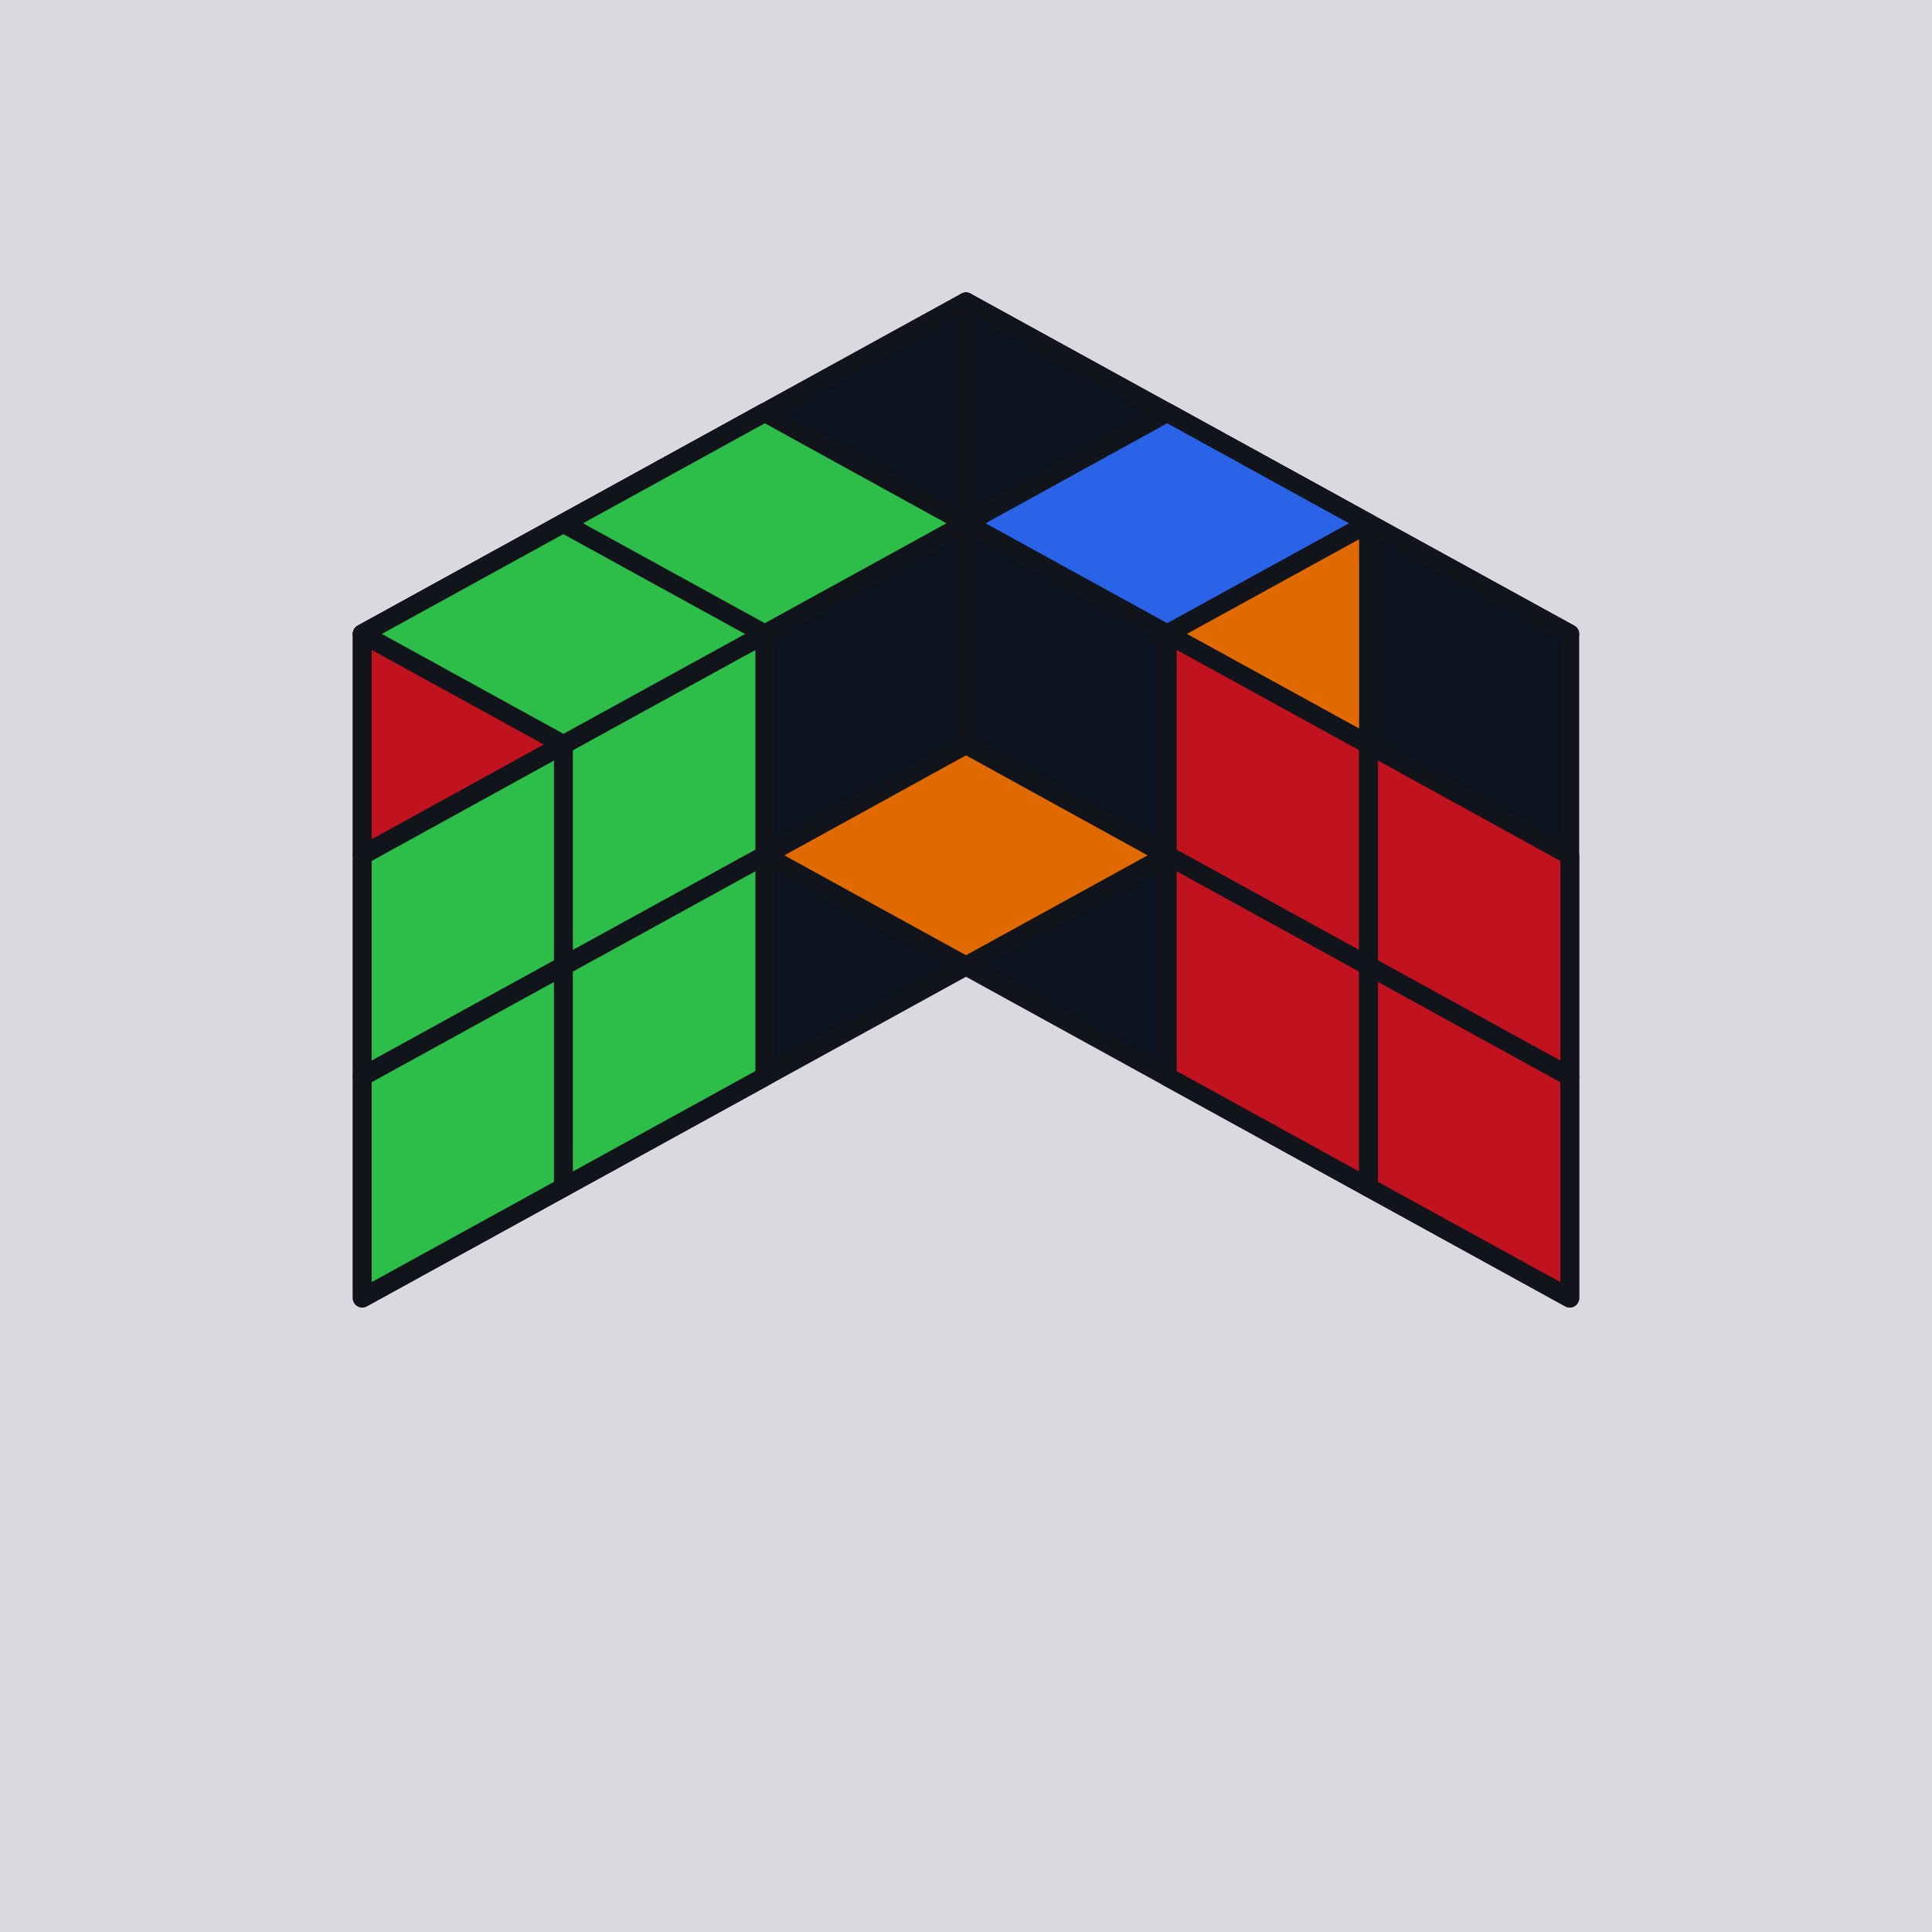
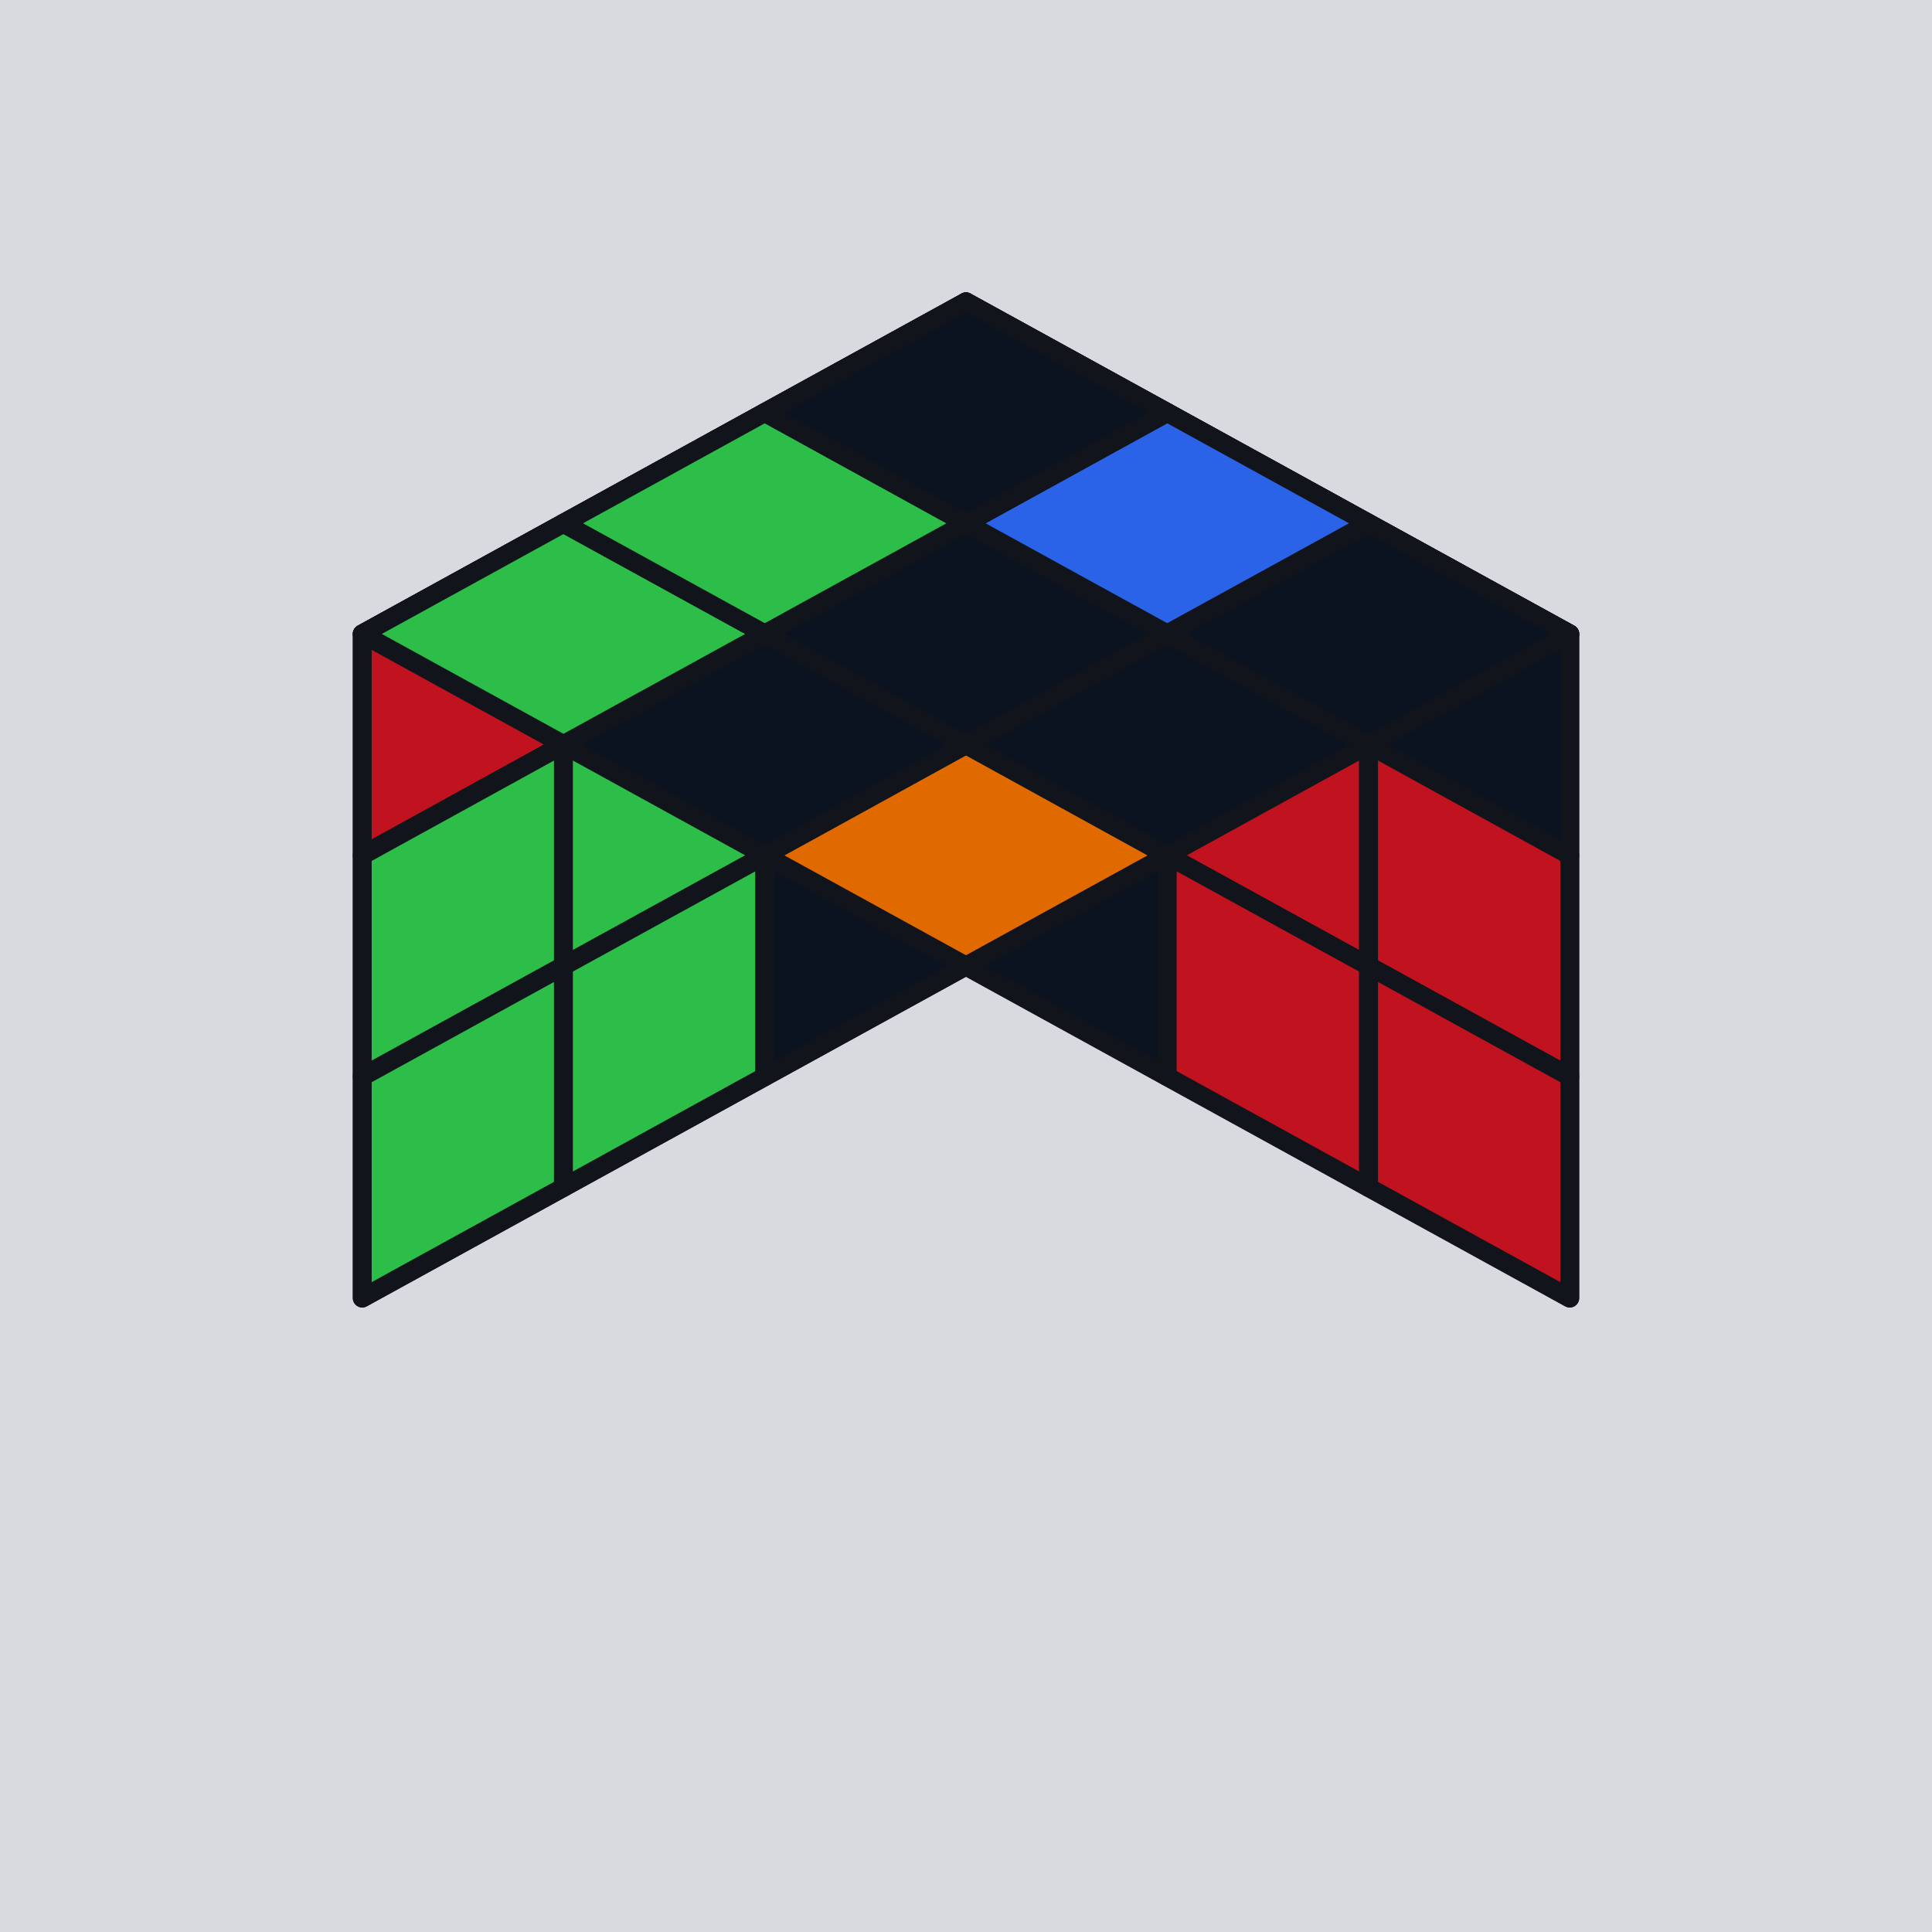
<svg xmlns="http://www.w3.org/2000/svg" viewBox="0 0 128 128">
  <rect x="0" y="0" width="128" height="128" fill="#D8DADF" />
  <polygon points="64.00,64.00 104.00,42.00 64.00,20.00 24.00,42.00" fill="#0B1220" stroke="#11151B" stroke-width="1.25" stroke-linejoin="round" />
  <polygon points="24.00,42.00 64.00,20.00 64.00,64.00 24.00,86.00" fill="#0B1220" stroke="#11151B" stroke-width="1.25" stroke-linejoin="round" />
  <polygon points="64.00,20.00 104.00,42.00 104.00,86.00 64.00,64.00" fill="#0B1220" stroke="#11151B" stroke-width="1.25" stroke-linejoin="round" />
  <polygon points="24.00,42.00 37.33,34.67 37.33,49.33 24.00,56.67" fill="#C1121F" stroke="#11151B" stroke-width="1.25" stroke-linejoin="round" />
  <polygon points="37.33,34.67 50.67,27.33 50.67,42.00 37.33,49.33" fill="#C1121F" stroke="#11151B" stroke-width="1.25" stroke-linejoin="round" />
+   <polygon points="50.67,27.33 64.00,20.00 64.00,34.67 50.67,42.00" fill="#0B1220" stroke="#11151B" stroke-width="1.25" stroke-linejoin="round" />
  <polygon points="24.00,56.67 37.33,49.33 37.33,64.00 24.00,71.33" fill="#2DBE4A" stroke="#11151B" stroke-width="1.25" stroke-linejoin="round" />
  <polygon points="37.33,49.33 50.67,42.00 50.67,56.67 37.33,64.00" fill="#2DBE4A" stroke="#11151B" stroke-width="1.25" stroke-linejoin="round" />
+   <polygon points="50.67,42.00 64.00,34.67 64.00,49.33 50.67,56.67" fill="#0B1220" stroke="#11151B" stroke-width="1.25" stroke-linejoin="round" />
  <polygon points="24.00,71.33 37.33,64.00 37.33,78.67 24.00,86.00" fill="#2DBE4A" stroke="#11151B" stroke-width="1.25" stroke-linejoin="round" />
  <polygon points="37.33,64.00 50.67,56.67 50.67,71.33 37.33,78.67" fill="#2DBE4A" stroke="#11151B" stroke-width="1.25" stroke-linejoin="round" />
+   <polygon points="50.67,56.67 64.00,49.33 64.00,64.00 50.67,71.33" fill="#0B1220" stroke="#11151B" stroke-width="1.25" stroke-linejoin="round" />
+   <polygon points="64.00,20.00 77.33,27.33 77.33,42.00 64.00,34.67" fill="#0B1220" stroke="#11151B" stroke-width="1.25" stroke-linejoin="round" />
  <polygon points="77.33,27.33 90.67,34.67 90.67,49.33 77.33,42.00" fill="#E06A00" stroke="#11151B" stroke-width="1.25" stroke-linejoin="round" />
+   <polygon points="90.67,34.67 104.00,42.00 104.00,56.67 90.67,49.33" fill="#0B1220" stroke="#11151B" stroke-width="1.25" stroke-linejoin="round" />
+   <polygon points="64.00,34.67 77.33,42.00 77.33,56.67 64.00,49.33" fill="#0B1220" stroke="#11151B" stroke-width="1.25" stroke-linejoin="round" />
  <polygon points="77.33,42.00 90.67,49.33 90.67,64.00 77.33,56.67" fill="#C1121F" stroke="#11151B" stroke-width="1.25" stroke-linejoin="round" />
  <polygon points="90.67,49.33 104.00,56.67 104.00,71.33 90.67,64.00" fill="#C1121F" stroke="#11151B" stroke-width="1.25" stroke-linejoin="round" />
+   <polygon points="64.00,49.33 77.33,56.67 77.33,71.33 64.00,64.00" fill="#0B1220" stroke="#11151B" stroke-width="1.25" stroke-linejoin="round" />
  <polygon points="77.33,56.67 90.67,64.00 90.67,78.67 77.33,71.33" fill="#C1121F" stroke="#11151B" stroke-width="1.25" stroke-linejoin="round" />
  <polygon points="90.67,64.00 104.00,71.33 104.00,86.00 90.67,78.67" fill="#C1121F" stroke="#11151B" stroke-width="1.25" stroke-linejoin="round" />
  <polygon points="64.00,64.00 77.33,56.67 64.00,49.33 50.67,56.67" fill="#E06A00" stroke="#11151B" stroke-width="1.25" stroke-linejoin="round" />
+   <polygon points="77.33,56.67 90.67,49.33 77.33,42.00 64.00,49.33" fill="#0B1220" stroke="#11151B" stroke-width="1.25" stroke-linejoin="round" />
+   <polygon points="90.67,49.33 104.00,42.00 90.67,34.67 77.33,42.00" fill="#0B1220" stroke="#11151B" stroke-width="1.25" stroke-linejoin="round" />
+   <polygon points="50.67,56.67 64.00,49.33 50.67,42.00 37.33,49.33" fill="#0B1220" stroke="#11151B" stroke-width="1.25" stroke-linejoin="round" />
+   <polygon points="64.00,49.33 77.33,42.00 64.00,34.67 50.67,42.00" fill="#0B1220" stroke="#11151B" stroke-width="1.25" stroke-linejoin="round" />
  <polygon points="77.33,42.00 90.67,34.67 77.33,27.33 64.00,34.67" fill="#2B63E8" stroke="#11151B" stroke-width="1.25" stroke-linejoin="round" />
  <polygon points="37.33,49.33 50.67,42.00 37.33,34.67 24.00,42.00" fill="#2DBE4A" stroke="#11151B" stroke-width="1.25" stroke-linejoin="round" />
  <polygon points="50.67,42.00 64.00,34.67 50.67,27.33 37.33,34.67" fill="#2DBE4A" stroke="#11151B" stroke-width="1.25" stroke-linejoin="round" />
+   <polygon points="64.00,34.67 77.33,27.33 64.00,20.00 50.67,27.33" fill="#0B1220" stroke="#11151B" stroke-width="1.25" stroke-linejoin="round" />
</svg>
